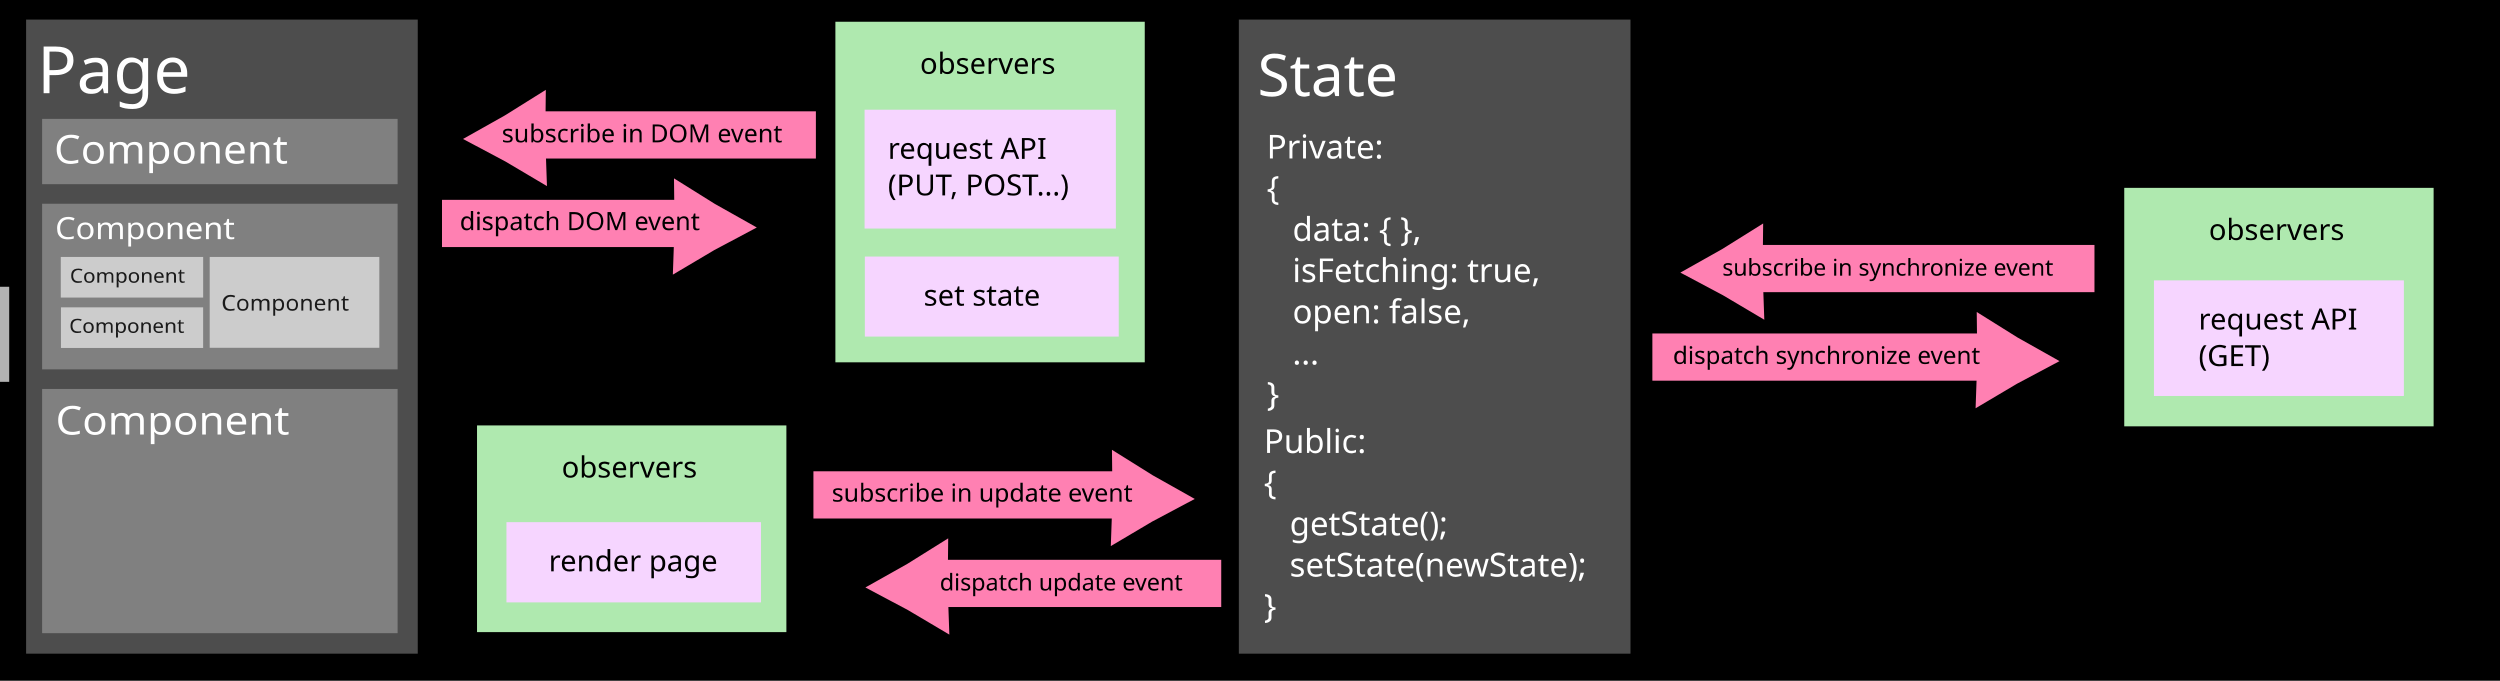
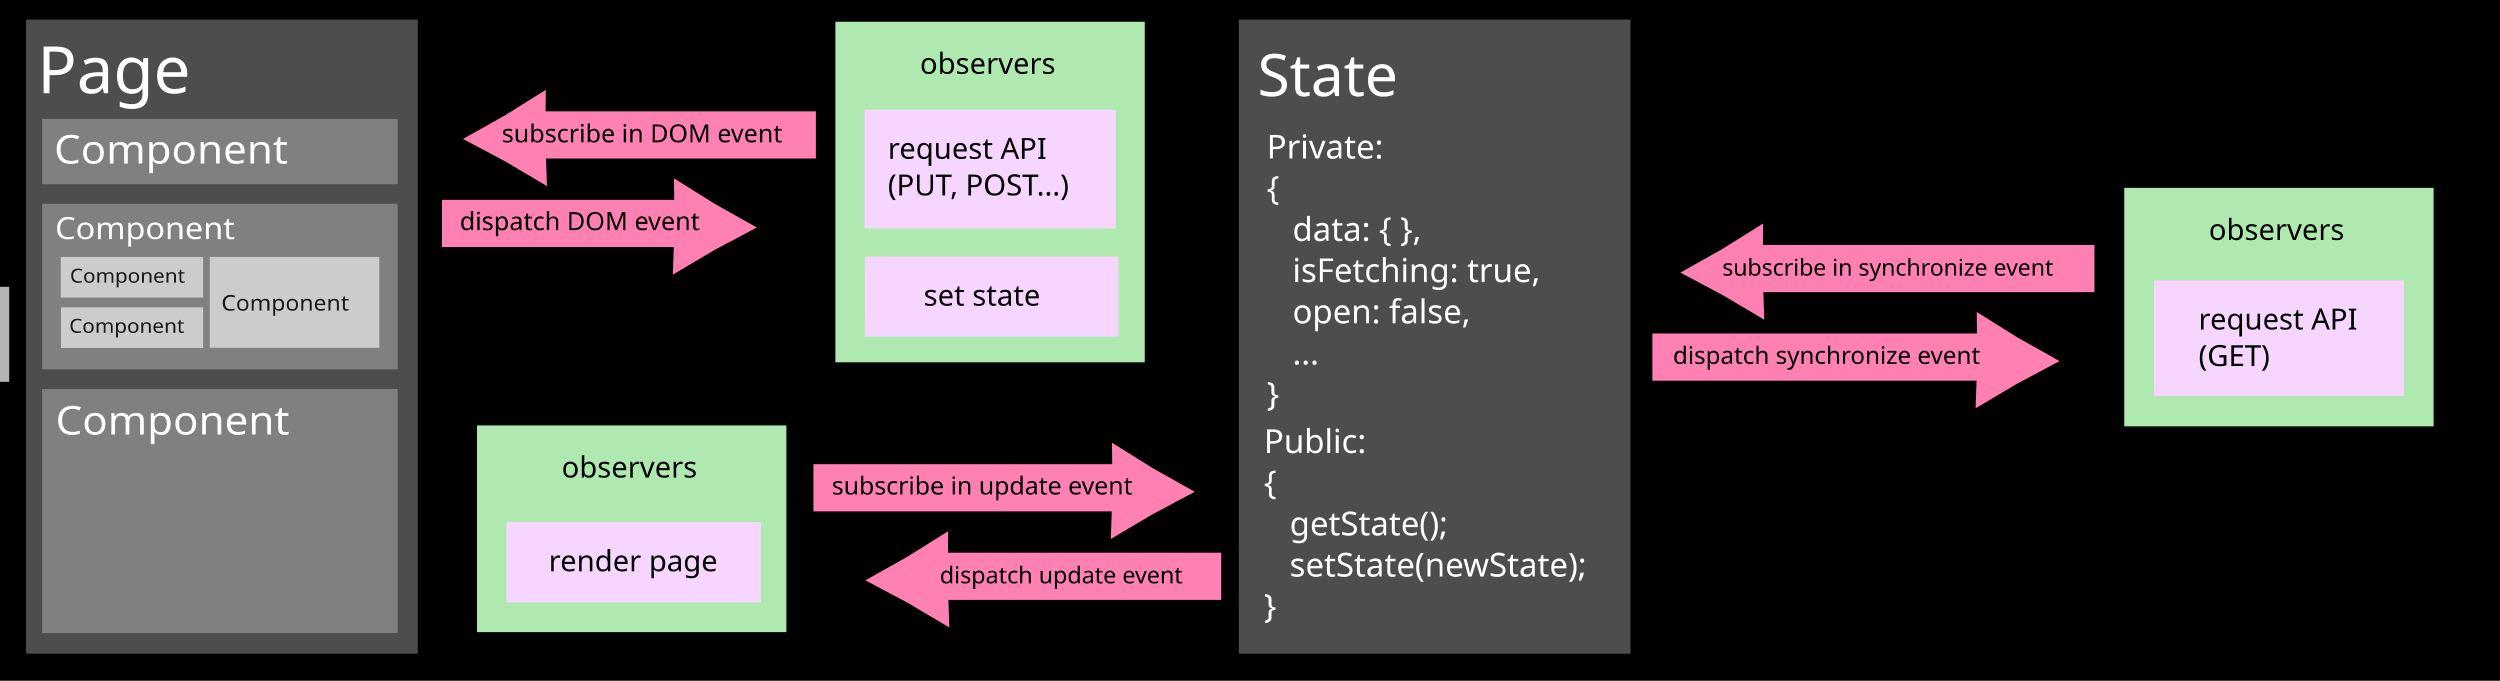
<svg xmlns="http://www.w3.org/2000/svg" width="185.858mm" height="50.607mm" viewBox="0 0 185.858 50.607" version="1.1" id="svg8">
  <defs id="defs2" />
  <g id="layer1" transform="translate(-72.05039,-84.0619)">
    <rect id="rect3732" width="185.858" height="50.607" x="72.05" y="84.062" style="stroke-width:0.161" />
    <rect id="rect3713" width="29.116" height="47.14" x="73.991" y="85.518" style="fill:#4d4d4d;stroke-width:0.154" />
    <text xml:space="preserve" style="font-style:normal;font-weight:normal;font-size:4.853px;line-height:1.25;font-family:sans-serif;letter-spacing:0px;word-spacing:0px;fill:#ffffff;fill-opacity:1;stroke:none;stroke-width:0.121" x="74.823" y="90.994" id="text3737">
      <tspan id="tspan3735" x="74.823" y="90.994" style="fill:#ffffff;stroke-width:0.121">Page</tspan>
    </text>
    <rect id="rect3715-3" width="26.428" height="4.853" x="75.181" y="92.901" style="fill:#808080;stroke-width:0.051" />
    <rect id="rect3715-3-6" width="26.428" height="12.313" x="75.181" y="99.209" style="fill:#808080;stroke-width:0.081" />
    <rect id="rect3715-3-6-7" width="10.585" height="3.019" x="76.569" y="103.164" style="fill:#cccccc;stroke-width:0.025" />
    <rect style="fill:#cccccc;stroke-width:0.041" y="103.164" x="87.64" height="6.753" width="12.611" id="rect3784-5-3" />
    <rect id="rect3715-3-6-7-5" width="10.571" height="3.019" x="76.581" y="106.911" style="fill:#cccccc;stroke-width:0.025" />
    <rect id="rect3715-3-6-6" width="26.428" height="18.155" x="75.181" y="112.978" style="fill:#808080;stroke-width:0.098" />
    <text xml:space="preserve" style="font-style:normal;font-weight:normal;font-size:3.046px;line-height:1.25;font-family:sans-serif;letter-spacing:0px;word-spacing:0px;fill:#ffffff;fill-opacity:1;stroke:none;stroke-width:0.076" x="73.978" y="98.943" id="text3737-2" transform="scale(1.028322,0.972458)">
      <tspan id="tspan3735-9" x="73.978" y="98.943" style="fill:#ffffff;stroke-width:0.076">Component</tspan>
    </text>
    <text xml:space="preserve" style="font-style:normal;font-weight:normal;font-size:2.34px;line-height:1.25;font-family:sans-serif;letter-spacing:0px;word-spacing:0px;fill:#ffffff;fill-opacity:1;stroke:none;stroke-width:0.058" x="74.056" y="104.728" id="text3737-2-1" transform="scale(1.028322,0.972458)">
      <tspan id="tspan3735-9-2" x="74.056" y="104.728" style="fill:#ffffff;stroke-width:0.058">Component</tspan>
    </text>
    <text xml:space="preserve" style="font-style:normal;font-weight:normal;font-size:1.499px;line-height:1.25;font-family:sans-serif;letter-spacing:0px;word-spacing:0px;fill:#1a1a1a;fill-opacity:1;stroke:none;stroke-width:0.037" x="75.121" y="108.057" id="text3737-2-1-7" transform="scale(1.028322,0.972458)">
      <tspan id="tspan3735-9-2-0" x="75.121" y="108.057" style="fill:#1a1a1a;stroke-width:0.037">Component</tspan>
    </text>
    <text xml:space="preserve" style="font-style:normal;font-weight:normal;font-size:1.499px;line-height:1.25;font-family:sans-serif;letter-spacing:0px;word-spacing:0px;fill:#1a1a1a;fill-opacity:1;stroke:none;stroke-width:0.037" x="75.07" y="111.889" id="text3737-2-1-7-9" transform="scale(1.028322,0.972458)">
      <tspan id="tspan3735-9-2-0-3" x="75.07" y="111.889" style="fill:#1a1a1a;stroke-width:0.037">Component</tspan>
    </text>
    <text xml:space="preserve" style="font-style:normal;font-weight:normal;font-size:1.662px;line-height:1.25;font-family:sans-serif;letter-spacing:0px;word-spacing:0px;fill:#1a1a1a;fill-opacity:1;stroke:none;stroke-width:0.042" x="86.07" y="110.187" id="text3737-2-1-7-9-6" transform="scale(1.028322,0.972458)">
      <tspan id="tspan3735-9-2-0-3-0" x="86.07" y="110.187" style="fill:#1a1a1a;stroke-width:0.042">Component</tspan>
    </text>
    <text xml:space="preserve" style="font-style:normal;font-weight:normal;font-size:3.046px;line-height:1.25;font-family:sans-serif;letter-spacing:0px;word-spacing:0px;fill:#ffffff;fill-opacity:1;stroke:none;stroke-width:0.076" x="74.085" y="119.666" id="text3737-2-1-6" transform="scale(1.028322,0.972458)">
      <tspan id="tspan3735-9-2-2" x="74.085" y="119.666" style="fill:#ffffff;stroke-width:0.076">Component</tspan>
    </text>
    <rect style="fill:#4d4d4d;stroke-width:0.154" y="85.518" x="164.15" height="47.14" width="29.116" id="rect3954" />
    <text xml:space="preserve" style="font-style:normal;font-weight:normal;font-size:2.45px;line-height:1.25;font-family:sans-serif;letter-spacing:0px;word-spacing:0px;fill:#ffffff;fill-opacity:1;stroke:none;stroke-width:0.061" x="166.225" y="95.845" id="text3737-8">
      <tspan id="tspan3735-7" x="166.225" y="95.845" style="fill:#ffffff;stroke-width:0.061">Private:</tspan>
      <tspan x="166.225" y="98.907" style="fill:#ffffff;stroke-width:0.061" id="tspan4813">{</tspan>
      <tspan x="166.225" y="101.969" style="fill:#ffffff;stroke-width:0.061" id="tspan4797">   data: { },</tspan>
      <tspan x="166.225" y="105.031" style="fill:#ffffff;stroke-width:0.061" id="tspan4805">   isFetching: true,</tspan>
      <tspan x="166.225" y="108.093" style="fill:#ffffff;stroke-width:0.061" id="tspan4807">   open: false,</tspan>
      <tspan x="166.225" y="111.155" style="fill:#ffffff;stroke-width:0.061" id="tspan4953">   ...</tspan>
      <tspan x="166.225" y="114.217" style="fill:#ffffff;stroke-width:0.061" id="tspan4803">}</tspan>
    </text>
    <text xml:space="preserve" style="font-style:normal;font-weight:normal;font-size:2.45px;line-height:1.25;font-family:sans-serif;letter-spacing:0px;word-spacing:0px;fill:#ffffff;fill-opacity:1;stroke:none;stroke-width:0.061" x="166.016" y="117.736" id="text3737-8-9">
      <tspan id="tspan3735-7-2" x="166.016" y="117.736" style="fill:#ffffff;stroke-width:0.061">Public:</tspan>
      <tspan x="166.016" y="120.798" style="fill:#ffffff;stroke-width:0.061" id="tspan4813-2">{</tspan>
      <tspan x="166.016" y="123.86" style="fill:#ffffff;stroke-width:0.061" id="tspan4807-7">   getState();</tspan>
      <tspan x="166.016" y="126.922" style="fill:#ffffff;stroke-width:0.061" id="tspan4908">   setState(newState);</tspan>
      <tspan x="166.016" y="129.984" style="fill:#ffffff;stroke-width:0.061" id="tspan4803-3">}</tspan>
    </text>
    <text xml:space="preserve" style="font-style:normal;font-weight:normal;font-size:4.356px;line-height:1.25;font-family:sans-serif;letter-spacing:0px;word-spacing:0px;fill:#ffffff;fill-opacity:1;stroke:none;stroke-width:0.109" x="165.538" y="91.203" id="text3737-8-6">
      <tspan x="165.538" y="91.203" style="fill:#ffffff;stroke-width:0.109" id="tspan4803-4">State</tspan>
    </text>
    <rect id="rect3715-3-61-2-6" width="23.408" height="7.068" x="-72.735" y="105.381" style="fill:#b3b3b3;stroke-width:0.058" transform="scale(-1,1)" />
    <path style="fill:#b3b3b3;stroke-width:0.265" id="path3956-0-1" d="m 11.547,184.716 -5.979,-5.182 -6.212,-4.9 7.477,-2.587 7.35,-2.93 -1.498,7.769 z" transform="matrix(-0.5992975,0.7424602,0.7424602,0.5992975,-77.15542,-2.69973)" />
    <text xml:space="preserve" style="font-style:normal;font-weight:normal;font-size:2.205px;line-height:1.25;font-family:sans-serif;letter-spacing:0px;word-spacing:0px;fill:#000000;fill-opacity:1;stroke:none;stroke-width:0.055" x="51.167" y="109.566" id="text3737-23-0">
      <tspan id="tspan3735-75-6" x="51.167" y="109.566" style="fill:#000000;stroke-width:0.055">view app state</tspan>
    </text>
    <rect id="rect3715-3-61-4" width="25.778" height="5.199" x="38.771" y="95.574" style="fill:#b3b3b3;stroke-width:0.052" />
    <path style="fill:#b3b3b3;stroke-width:0.265" id="path3956-5" d="m 11.547,184.716 -5.979,-5.182 -6.212,-4.9 7.477,-2.587 7.35,-2.93 -1.498,7.769 z" transform="matrix(0.3925102,0.4862747,-0.4862747,0.3925102,148.1146,25.19347)" />
    <text xml:space="preserve" style="font-style:normal;font-weight:normal;font-size:2.034px;line-height:1.25;font-family:sans-serif;letter-spacing:0px;word-spacing:0px;fill:#000000;fill-opacity:1;stroke:none;stroke-width:0.051" x="48.004" y="98.748" id="text3737-23-7-0">
      <tspan id="tspan3735-75-8-3" x="48.004" y="98.748" style="fill:#000000;stroke-width:0.051">user event</tspan>
    </text>
    <g id="g5423" transform="matrix(0.7535661,0,0,0.7535661,-14.56263,-30.61329)">
      <path transform="matrix(1.280062,0,0,0.5670144,-14.03555,78.94913)" d="m 67.489,200.318 c -2.209,3.815 -9.499,4.976 -13.89,4.979 -4.475,0.003 -11.833,-1.424 -14.141,-5.275 -2.264,-3.78 0.497,-10.444 2.72,-14.244 2.265,-3.873 6.863,-9.792 11.346,-9.771 4.399,0.02 8.975,5.68 11.162,9.478 2.229,3.871 5.055,10.946 2.804,14.834 z" id="path5344" style="fill:#000000;stroke:#ffffff;stroke-width:1.371;stroke-miterlimit:4;stroke-dasharray:none;stroke-opacity:1" />
      <ellipse ry="10.548" rx="10.7" cy="172.762" cx="56.729" id="path5342" style="fill:#000000;stroke:#f7ffff;stroke-width:0.904;stroke-miterlimit:4;stroke-dasharray:none;stroke-opacity:1" />
    </g>
    <text xml:space="preserve" style="font-style:normal;font-weight:normal;font-size:3.14px;line-height:1.25;font-family:sans-serif;letter-spacing:0px;word-spacing:0px;fill:#ffffff;fill-opacity:1;stroke:none;stroke-width:0.079" x="23.662" y="116.649" id="text3737-2-3" transform="scale(1.028322,0.972458)">
      <tspan id="tspan3735-9-7" x="23.662" y="116.649" style="fill:#ffffff;stroke-width:0.079">User</tspan>
    </text>
-     <rect id="rect3715-3-61-2-3-5" width="21.009" height="3.51" x="-162.841" y="125.68" style="fill:#ff80b2;stroke-width:0.039" transform="scale(-1,1)" />
-     <path style="fill:#ff80b2;stroke-width:0.265" id="path3956-0-6-6" d="m 11.547,184.716 -5.979,-5.182 -6.212,-4.9 7.477,-2.587 7.35,-2.93 -1.498,7.769 z" transform="matrix(-0.2841882,0.3520762,0.3520762,0.2841882,80.87512,74.68103)" />
-     <text xml:space="preserve" style="font-style:normal;font-weight:normal;font-size:1.73px;line-height:1.25;font-family:sans-serif;letter-spacing:0px;word-spacing:0px;fill:#000000;fill-opacity:1;stroke:none;stroke-width:0.043" x="141.919" y="127.961" id="text3737-23-75-2">
-       <tspan x="141.919" y="127.961" style="fill:#000000;stroke-width:0.043" id="tspan131">dispatch update event</tspan>
+     <rect id="rect3715-3-61-2-3-5" width="21.009" height="3.51" x="-162.841" y="125.151" style="fill:#ff80b2;stroke-width:0.039" transform="scale(-1,1)" />
+     <path style="fill:#ff80b2;stroke-width:0.265" id="path3956-0-6-6" d="m 11.547,184.716 -5.979,-5.182 -6.212,-4.9 7.477,-2.587 7.35,-2.93 -1.498,7.769 z" transform="matrix(-0.2841882,0.3520762,0.3520762,0.2841882,80.87512,74.15186)" />
+     <text xml:space="preserve" style="font-style:normal;font-weight:normal;font-size:1.73px;line-height:1.25;font-family:sans-serif;letter-spacing:0px;word-spacing:0px;fill:#000000;fill-opacity:1;stroke:none;stroke-width:0.043" x="141.919" y="127.431" id="text3737-23-75-2">
+       <tspan x="141.919" y="127.431" style="fill:#000000;stroke-width:0.043" id="tspan131">dispatch update event</tspan>
    </text>
    <rect id="rect3715-3-61-2-3-5-9-0-3" width="22.999" height="25.319" x="134.156" y="85.679" style="fill:#afe9af;stroke-width:0.108" />
    <rect id="rect3715-3-61-2-3-5-9-0" width="18.682" height="8.835" x="136.326" y="92.218" style="fill:#f6d5ff;stroke-width:0.058" />
    <text xml:space="preserve" style="font-style:normal;font-weight:normal;font-size:2.174px;line-height:1.25;font-family:sans-serif;letter-spacing:0px;word-spacing:0px;fill:#000000;fill-opacity:1;stroke:none;stroke-width:0.054" x="138.053" y="95.872" id="text3737-23-75-2-1-6">
      <tspan x="138.053" y="95.872" style="fill:#000000;stroke-width:0.054" id="tspan131-4-1">request API </tspan>
      <tspan x="138.053" y="98.589" style="fill:#000000;stroke-width:0.054" id="tspan102">(PUT, POST...)</tspan>
    </text>
    <rect id="rect3715-3-61-2-3-5-9-0-0" width="18.876" height="5.949" x="136.346" y="103.135" style="fill:#f6d5ff;stroke-width:0.048" />
    <text xml:space="preserve" style="font-style:normal;font-weight:normal;font-size:2.174px;line-height:1.25;font-family:sans-serif;letter-spacing:0px;word-spacing:0px;fill:#000000;fill-opacity:1;stroke:none;stroke-width:0.054" x="140.719" y="106.788" id="text3737-23-75-2-1-6-3">
      <tspan x="140.719" y="106.788" style="fill:#000000;stroke-width:0.054" id="tspan131-4-1-2">set state</tspan>
    </text>
    <text xml:space="preserve" style="font-style:normal;font-weight:normal;font-size:2.174px;line-height:1.25;font-family:sans-serif;letter-spacing:0px;word-spacing:0px;fill:#000000;fill-opacity:1;stroke:none;stroke-width:0.054" x="140.44" y="89.556" id="text3737-23-75-2-1-6-3-6">
      <tspan x="140.44" y="89.556" style="fill:#000000;stroke-width:0.054" id="tspan131-4-1-2-7">observers</tspan>
    </text>
    <rect id="rect3715-3-61-2-3-5-9-0-3-5" width="22.999" height="15.366" x="107.514" y="115.689" style="fill:#afe9af;stroke-width:0.084" />
    <text xml:space="preserve" style="font-style:normal;font-weight:normal;font-size:2.174px;line-height:1.25;font-family:sans-serif;letter-spacing:0px;word-spacing:0px;fill:#000000;fill-opacity:1;stroke:none;stroke-width:0.054" x="113.799" y="119.566" id="text3737-23-75-2-1-6-3-6-9">
      <tspan x="113.799" y="119.566" style="fill:#000000;stroke-width:0.054" id="tspan131-4-1-2-7-3">observers</tspan>
    </text>
    <rect id="rect3715-3-61-2-3-5-9" width="18.922" height="5.965" x="-128.624" y="122.88" style="fill:#f6d5ff;stroke-width:0.048" transform="scale(-1,1)" />
    <text xml:space="preserve" style="font-style:normal;font-weight:normal;font-size:2.174px;line-height:1.25;font-family:sans-serif;letter-spacing:0px;word-spacing:0px;fill:#000000;fill-opacity:1;stroke:none;stroke-width:0.054" x="112.839" y="126.534" id="text3737-23-75-2-1">
      <tspan x="112.839" y="126.534" style="fill:#000000;stroke-width:0.054" id="tspan131-4">render page</tspan>
    </text>
    <rect id="rect3715-3-61-2-3-5-9-0-3-5-6" width="22.999" height="17.729" x="229.974" y="98.028" style="fill:#afe9af;stroke-width:0.091" />
    <text xml:space="preserve" style="font-style:normal;font-weight:normal;font-size:2.174px;line-height:1.25;font-family:sans-serif;letter-spacing:0px;word-spacing:0px;fill:#000000;fill-opacity:1;stroke:none;stroke-width:0.054" x="236.258" y="101.905" id="text3737-23-75-2-1-6-3-6-9-0">
      <tspan x="236.258" y="101.905" style="fill:#000000;stroke-width:0.054" id="tspan131-4-1-2-7-3-6">observers</tspan>
    </text>
    <rect id="rect3715-3-61-2-3-5-9-0-06" width="18.58" height="8.595" x="232.183" y="104.905" style="fill:#f6d5ff;stroke-width:0.057" />
    <text xml:space="preserve" style="font-style:normal;font-weight:normal;font-size:2.174px;line-height:1.25;font-family:sans-serif;letter-spacing:0px;word-spacing:0px;fill:#000000;fill-opacity:1;stroke:none;stroke-width:0.054" x="235.498" y="108.558" id="text3737-23-75-2-1-6-5">
      <tspan x="235.498" y="108.558" style="fill:#000000;stroke-width:0.054" id="tspan131-4-1-5">request API</tspan>
      <tspan x="235.498" y="111.276" style="fill:#000000;stroke-width:0.054" id="tspan104">(GET)</tspan>
    </text>
-     <rect id="rect3715-3-61-2-3-5-7" width="22.634" height="3.51" x="132.523" y="119.099" style="fill:#ff80b2;stroke-width:0.04" />
-     <path style="fill:#ff80b2;stroke-width:0.265" id="path3956-0-6-6-9" d="m 11.547,184.716 -5.979,-5.182 -6.212,-4.9 7.477,-2.587 7.35,-2.93 -1.498,7.769 z" transform="matrix(0.2841882,0.3520762,-0.3520762,0.2841882,216.3841,68.09984)" />
-     <text xml:space="preserve" style="font-style:normal;font-weight:normal;font-size:1.847px;line-height:1.25;font-family:sans-serif;letter-spacing:0px;word-spacing:0px;fill:#000000;fill-opacity:1;stroke:none;stroke-width:0.046" x="133.89" y="121.355" id="text3737-23-75-2-2">
-       <tspan x="133.89" y="121.355" style="fill:#000000;stroke-width:0.046" id="tspan131-0">subscribe in update event</tspan>
+     <rect id="rect3715-3-61-2-3-5-7" width="22.634" height="3.51" x="132.523" y="118.57" style="fill:#ff80b2;stroke-width:0.04" />
+     <path style="fill:#ff80b2;stroke-width:0.265" id="path3956-0-6-6-9" d="m 11.547,184.716 -5.979,-5.182 -6.212,-4.9 7.477,-2.587 7.35,-2.93 -1.498,7.769 z" transform="matrix(0.2841882,0.3520762,-0.3520762,0.2841882,216.3841,67.57068)" />
+     <text xml:space="preserve" style="font-style:normal;font-weight:normal;font-size:1.847px;line-height:1.25;font-family:sans-serif;letter-spacing:0px;word-spacing:0px;fill:#000000;fill-opacity:1;stroke:none;stroke-width:0.046" x="133.89" y="120.826" id="text3737-23-75-2-2">
+       <tspan x="133.89" y="120.826" style="fill:#000000;stroke-width:0.046" id="tspan131-0">subscribe in update event</tspan>
    </text>
    <rect id="rect3715-3-61-2-3-5-2" width="25.145" height="3.51" x="194.893" y="108.853" style="fill:#ff80b2;stroke-width:0.042" />
    <path style="fill:#ff80b2;stroke-width:0.265" id="path3956-0-6-6-3" d="m 11.547,184.716 -5.979,-5.182 -6.212,-4.9 7.477,-2.587 7.35,-2.93 -1.498,7.769 z" transform="matrix(0.2841882,0.3520762,-0.3520762,0.2841882,280.6748,57.85406)" />
    <text xml:space="preserve" style="font-style:normal;font-weight:normal;font-size:1.796px;line-height:1.25;font-family:sans-serif;letter-spacing:0px;word-spacing:0px;fill:#000000;fill-opacity:1;stroke:none;stroke-width:0.045" x="196.426" y="111.12" id="text3737-23-75-2-7">
      <tspan x="196.426" y="111.12" style="fill:#000000;stroke-width:0.045" id="tspan131-5">dispatch synchronize event</tspan>
    </text>
    <rect id="rect3715-3-61-2-3-5-7-9" width="26.326" height="3.51" x="-227.76" y="102.272" style="fill:#ff80b2;stroke-width:0.043" transform="scale(-1,1)" />
    <path style="fill:#ff80b2;stroke-width:0.265" id="path3956-0-6-6-9-2" d="m 11.547,184.716 -5.979,-5.182 -6.212,-4.9 7.477,-2.587 7.35,-2.93 -1.498,7.769 z" transform="matrix(-0.2841882,0.3520762,0.3520762,0.2841882,141.4616,51.27288)" />
    <text xml:space="preserve" style="font-style:normal;font-weight:normal;font-size:1.711px;line-height:1.25;font-family:sans-serif;letter-spacing:0px;word-spacing:0px;fill:#000000;fill-opacity:1;stroke:none;stroke-width:0.043" x="200.086" y="104.556" id="text3737-23-75-2-2-2">
      <tspan x="200.086" y="104.556" style="fill:#000000;stroke-width:0.043" id="tspan131-0-8">subscribe in synchronize event</tspan>
    </text>
    <rect id="rect3715-3-61-2-3-5-97" width="18.941" height="3.51" x="104.91" y="98.919" style="fill:#ff80b2;stroke-width:0.037" />
    <path style="fill:#ff80b2;stroke-width:0.265" id="path3956-0-6-6-36" d="m 11.547,184.716 -5.979,-5.182 -6.212,-4.9 7.477,-2.587 7.35,-2.93 -1.498,7.769 z" transform="matrix(0.2841882,0.3520762,-0.3520762,0.2841882,183.8242,47.91968)" />
    <text xml:space="preserve" style="font-style:normal;font-weight:normal;font-size:1.876px;line-height:1.25;font-family:sans-serif;letter-spacing:0px;word-spacing:0px;fill:#000000;fill-opacity:1;stroke:none;stroke-width:0.047" x="106.228" y="101.169" id="text3737-23-75-2-12">
      <tspan x="106.228" y="101.169" style="fill:#000000;stroke-width:0.047" id="tspan131-9">dispatch DOM event</tspan>
    </text>
    <rect id="rect3715-3-61-2-3-5-7-3" width="20.714" height="3.51" x="-132.706" y="92.338" style="fill:#ff80b2;stroke-width:0.038" transform="scale(-1,1)" />
    <path style="fill:#ff80b2;stroke-width:0.265" id="path3956-0-6-6-9-1" d="m 11.547,184.716 -5.979,-5.182 -6.212,-4.9 7.477,-2.587 7.35,-2.93 -1.498,7.769 z" transform="matrix(-0.2841882,0.3520762,0.3520762,0.2841882,50.96101,41.33849)" />
    <text xml:space="preserve" style="font-style:normal;font-weight:normal;font-size:1.864px;line-height:1.25;font-family:sans-serif;letter-spacing:0px;word-spacing:0px;fill:#000000;fill-opacity:1;stroke:none;stroke-width:0.047" x="109.354" y="94.647" id="text3737-23-75-2-2-9">
      <tspan x="109.354" y="94.647" style="fill:#000000;stroke-width:0.047" id="tspan131-0-4">subscribe in DOM event</tspan>
    </text>
  </g>
</svg>
